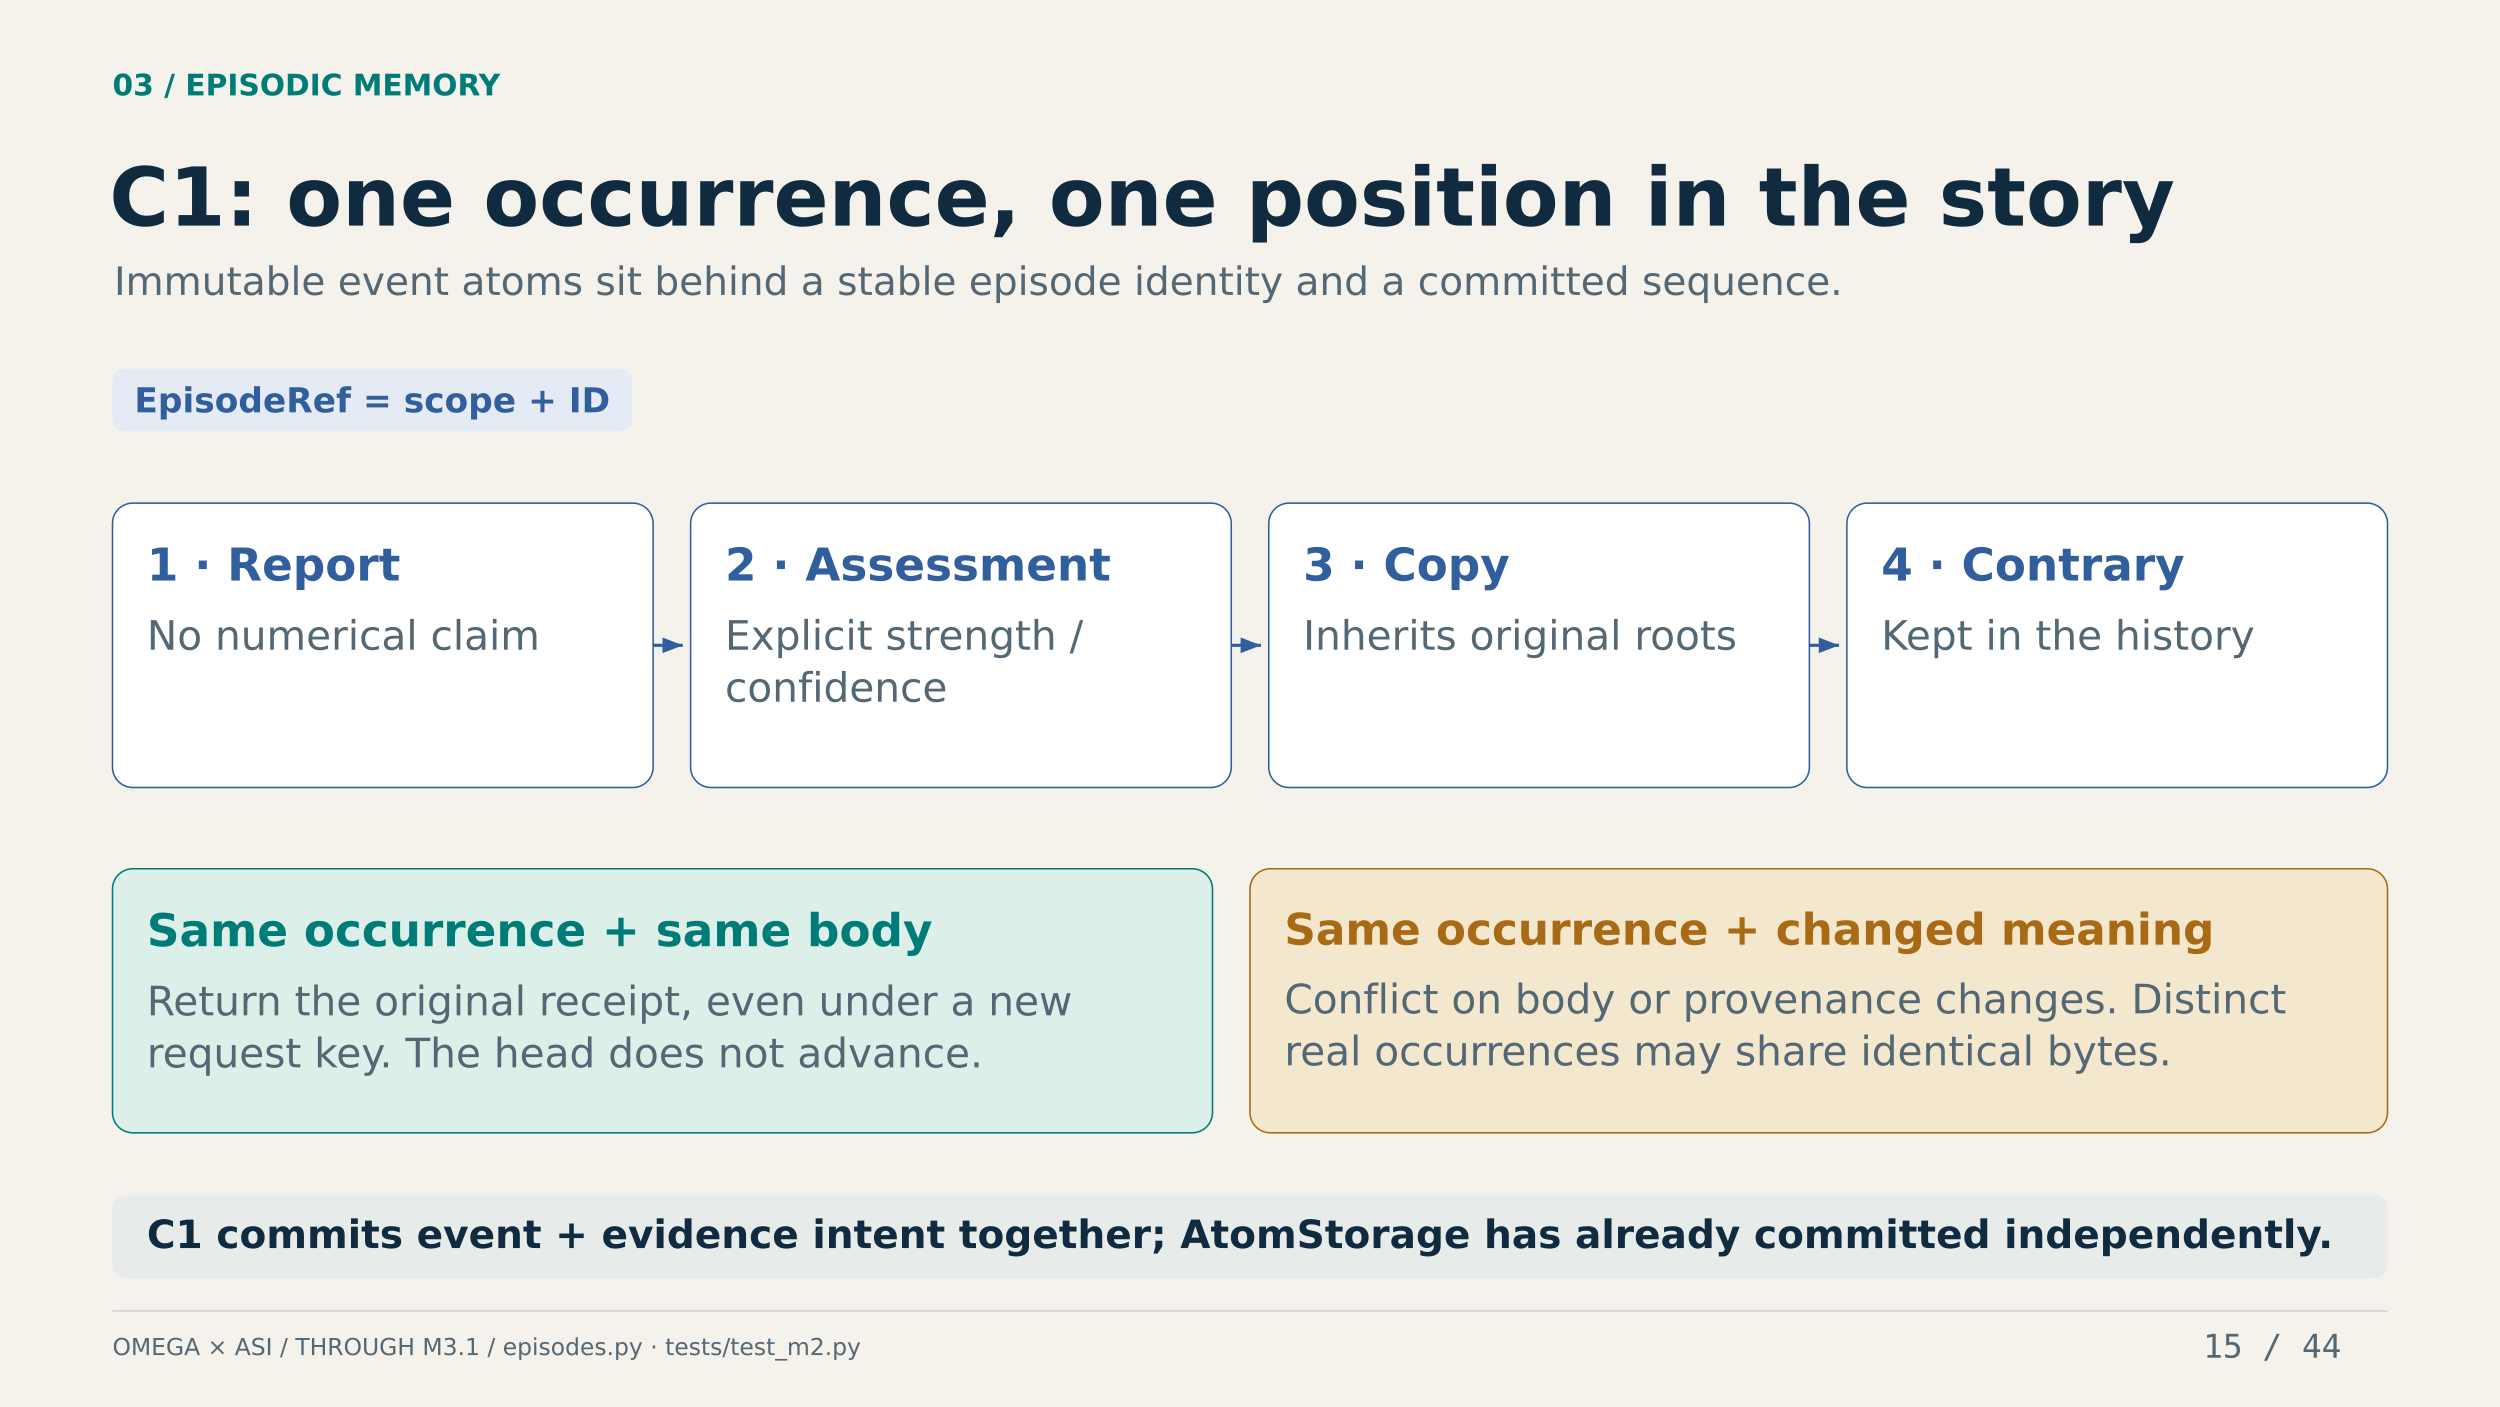
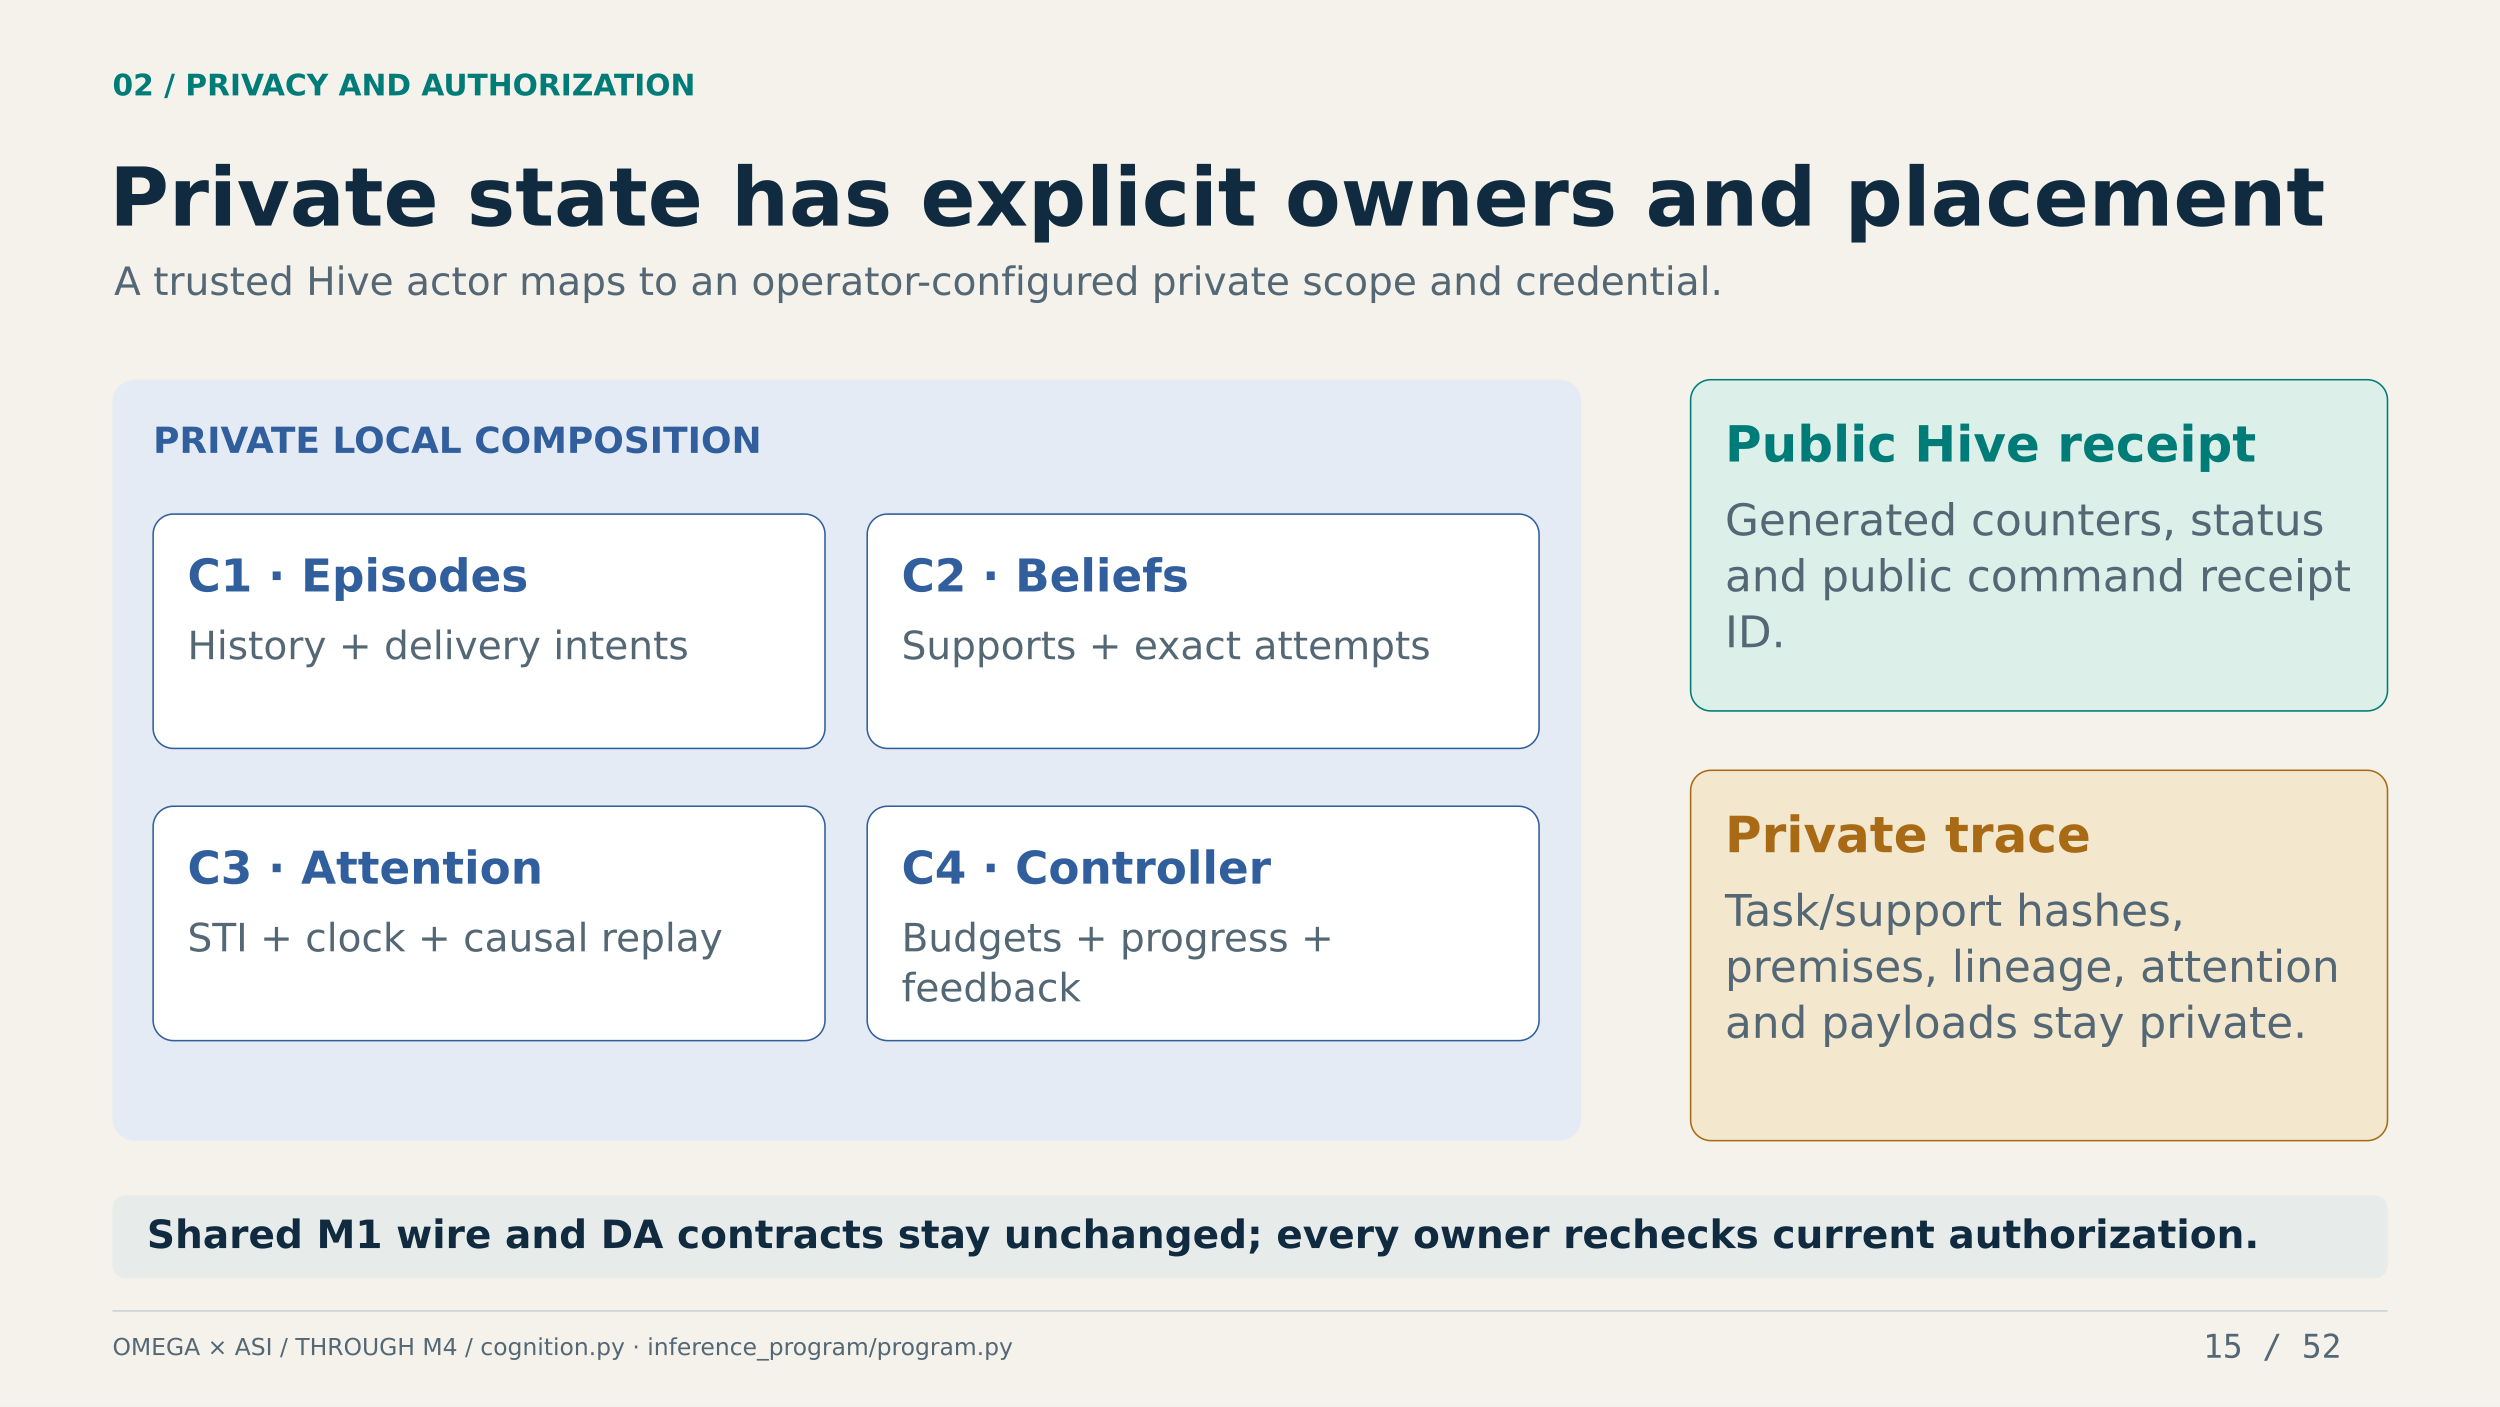
<svg xmlns="http://www.w3.org/2000/svg" width="1600" height="900" viewBox="0 0 1600 900" role="img" aria-labelledby="title desc">
  <rect width="1600" height="900" fill="#F4F2EB" />
-   <text x="72" y="61.05" font-family="DejaVu Sans" font-size="19" font-weight="700" fill="#007C78">03 / EPISODIC MEMORY</text>
-   <text x="70" y="144.4" font-family="DejaVu Sans" font-size="52" font-weight="700" fill="#102B3F">C1: one occurrence, one position in the story</text>
-   <text x="73" y="188.75" font-family="DejaVu Sans" font-size="25" font-weight="400" fill="#536775">Immutable event atoms sit behind a stable episode identity and a committed sequence.</text>
-   <rect x="72" y="236" width="332.498" height="40" rx="7" fill="#E4EBF5" />
-   <text x="86" y="263.9" font-family="DejaVu Sans" font-size="22" font-weight="700" fill="#315E9C">EpisodeRef = scope + ID</text>
-   <rect x="72" y="322" width="346" height="182" rx="13" fill="#FFFFFF" stroke="#315E9C" />
-   <text x="94" y="371.55" font-family="DejaVu Sans" font-size="29" font-weight="700" fill="#315E9C">1 · Report</text>
-   <text x="94" y="415.82" font-family="DejaVu Sans" font-size="26" font-weight="400" fill="#536775">No numerical claim</text>
-   <line x1="418" y1="413" x2="437" y2="413" stroke="#315E9C" stroke-width="2" />
-   <polygon points="437,413 424.0,408.0 424.0,418.0" fill="#315E9C" />
-   <rect x="442" y="322" width="346" height="182" rx="13" fill="#FFFFFF" stroke="#315E9C" />
-   <text x="464" y="371.55" font-family="DejaVu Sans" font-size="29" font-weight="700" fill="#315E9C">2 · Assessment</text>
-   <text x="464" y="415.82" font-family="DejaVu Sans" font-size="26" font-weight="400" fill="#536775">Explicit strength /</text>
-   <text x="464" y="449.1" font-family="DejaVu Sans" font-size="26" font-weight="400" fill="#536775">confidence</text>
-   <line x1="788" y1="413" x2="807" y2="413" stroke="#315E9C" stroke-width="2" />
-   <polygon points="807,413 794.0,408.0 794.0,418.0" fill="#315E9C" />
-   <rect x="812" y="322" width="346" height="182" rx="13" fill="#FFFFFF" stroke="#315E9C" />
-   <text x="834" y="371.55" font-family="DejaVu Sans" font-size="29" font-weight="700" fill="#315E9C">3 · Copy</text>
-   <text x="834" y="415.82" font-family="DejaVu Sans" font-size="26" font-weight="400" fill="#536775">Inherits original roots</text>
-   <line x1="1158" y1="413" x2="1177" y2="413" stroke="#315E9C" stroke-width="2" />
-   <polygon points="1177,413 1164.0,408.0 1164.0,418.0" fill="#315E9C" />
-   <rect x="1182" y="322" width="346" height="182" rx="13" fill="#FFFFFF" stroke="#315E9C" />
-   <text x="1204" y="371.55" font-family="DejaVu Sans" font-size="29" font-weight="700" fill="#315E9C">4 · Contrary</text>
-   <text x="1204" y="415.82" font-family="DejaVu Sans" font-size="26" font-weight="400" fill="#536775">Kept in the history</text>
-   <rect x="72" y="556" width="704" height="169" rx="13" fill="#DCEFE8" stroke="#007C78" />
-   <text x="94" y="605.55" font-family="DejaVu Sans" font-size="29" font-weight="700" fill="#007C78">Same occurrence + same body</text>
-   <text x="94" y="649.82" font-family="DejaVu Sans" font-size="26" font-weight="400" fill="#536775">Return the original receipt, even under a new</text>
-   <text x="94" y="683.1" font-family="DejaVu Sans" font-size="26" font-weight="400" fill="#536775">request key. The head does not advance.</text>
-   <rect x="800" y="556" width="728" height="169" rx="13" fill="#F3E7CE" stroke="#A86A15" />
-   <text x="822" y="604.6" font-family="DejaVu Sans" font-size="28" font-weight="700" fill="#A86A15">Same occurrence + changed meaning</text>
-   <text x="822" y="648.54" font-family="DejaVu Sans" font-size="26" font-weight="400" fill="#536775">Conflict on body or provenance changes. Distinct</text>
-   <text x="822" y="681.82" font-family="DejaVu Sans" font-size="26" font-weight="400" fill="#536775">real occurrences may share identical bytes.</text>
+   <text x="72" y="61.05" font-family="DejaVu Sans" font-size="19" font-weight="700" fill="#007C78">02 / PRIVACY AND AUTHORIZATION</text>
+   <text x="70" y="144.4" font-family="DejaVu Sans" font-size="52" font-weight="700" fill="#102B3F">Private state has explicit owners and placement</text>
+   <text x="73" y="188.75" font-family="DejaVu Sans" font-size="25" font-weight="400" fill="#536775">A trusted Hive actor maps to an operator-configured private scope and credential.</text>
+   <rect x="72" y="243" width="940" height="487" rx="14" fill="#E4EBF5" />
+   <text x="98" y="289.85" font-family="DejaVu Sans" font-size="23" font-weight="700" fill="#315E9C">PRIVATE LOCAL COMPOSITION</text>
+   <rect x="98" y="329" width="430" height="150" rx="13" fill="#FFFFFF" stroke="#315E9C" />
+   <text x="120" y="378.55" font-family="DejaVu Sans" font-size="29" font-weight="700" fill="#315E9C">C1 · Episodes</text>
+   <text x="120" y="421.87" font-family="DejaVu Sans" font-size="25" font-weight="400" fill="#536775">History + delivery intents</text>
+   <rect x="555" y="329" width="430" height="150" rx="13" fill="#FFFFFF" stroke="#315E9C" />
+   <text x="577" y="378.55" font-family="DejaVu Sans" font-size="29" font-weight="700" fill="#315E9C">C2 · Beliefs</text>
+   <text x="577" y="421.87" font-family="DejaVu Sans" font-size="25" font-weight="400" fill="#536775">Supports + exact attempts</text>
+   <rect x="98" y="516" width="430" height="150" rx="13" fill="#FFFFFF" stroke="#315E9C" />
+   <text x="120" y="565.55" font-family="DejaVu Sans" font-size="29" font-weight="700" fill="#315E9C">C3 · Attention</text>
+   <text x="120" y="608.87" font-family="DejaVu Sans" font-size="25" font-weight="400" fill="#536775">STI + clock + causal replay</text>
+   <rect x="555" y="516" width="430" height="150" rx="13" fill="#FFFFFF" stroke="#315E9C" />
+   <text x="577" y="565.55" font-family="DejaVu Sans" font-size="29" font-weight="700" fill="#315E9C">C4 · Controller</text>
+   <text x="577" y="608.87" font-family="DejaVu Sans" font-size="25" font-weight="400" fill="#536775">Budgets + progress +</text>
+   <text x="577" y="640.87" font-family="DejaVu Sans" font-size="25" font-weight="400" fill="#536775">feedback</text>
+   <rect x="1082" y="243" width="446" height="212" rx="13" fill="#DCEFE8" stroke="#007C78" />
+   <text x="1104" y="295.4" font-family="DejaVu Sans" font-size="32" font-weight="700" fill="#007C78">Public Hive receipt</text>
+   <text x="1104" y="342.56" font-family="DejaVu Sans" font-size="28" font-weight="400" fill="#536775">Generated counters, status</text>
+   <text x="1104" y="378.4" font-family="DejaVu Sans" font-size="28" font-weight="400" fill="#536775">and public command receipt</text>
+   <text x="1104" y="414.24" font-family="DejaVu Sans" font-size="28" font-weight="400" fill="#536775">ID.</text>
+   <rect x="1082" y="493" width="446" height="237" rx="13" fill="#F3E7CE" stroke="#A86A15" />
+   <text x="1104" y="545.4" font-family="DejaVu Sans" font-size="32" font-weight="700" fill="#A86A15">Private trace</text>
+   <text x="1104" y="592.56" font-family="DejaVu Sans" font-size="28" font-weight="400" fill="#536775">Task/support hashes,</text>
+   <text x="1104" y="628.4" font-family="DejaVu Sans" font-size="28" font-weight="400" fill="#536775">premises, lineage, attention</text>
+   <text x="1104" y="664.24" font-family="DejaVu Sans" font-size="28" font-weight="400" fill="#536775">and payloads stay private.</text>
  <rect x="72" y="765" width="1456" height="53" rx="8" fill="#E7ECEB" />
-   <text x="94" y="798.75" font-family="DejaVu Sans" font-size="25" font-weight="700" fill="#102B3F">C1 commits event + evidence intent together; AtomStorage has already committed independently.</text>
+   <text x="94" y="798.75" font-family="DejaVu Sans" font-size="25" font-weight="700" fill="#102B3F">Shared M1 wire and DA contracts stay unchanged; every owner rechecks current authorization.</text>
  <line x1="72" y1="839" x2="1528" y2="839" stroke="#C9D2D4" stroke-width="1" />
-   <text x="72" y="867.25" font-family="DejaVu Sans" font-size="15" font-weight="400" fill="#536775">OMEGA × ASI / THROUGH M3.1 / episodes.py · tests/test_m2.py</text>
-   <text x="1410" y="868.95" font-family="DejaVu Sans Mono" font-size="21" font-weight="400" fill="#536775">15 / 44</text>
+   <text x="72" y="867.25" font-family="DejaVu Sans" font-size="15" font-weight="400" fill="#536775">OMEGA × ASI / THROUGH M4 / cognition.py · inference_program/program.py</text>
+   <text x="1410" y="868.95" font-family="DejaVu Sans Mono" font-size="21" font-weight="400" fill="#536775">15 / 52</text>
</svg>
